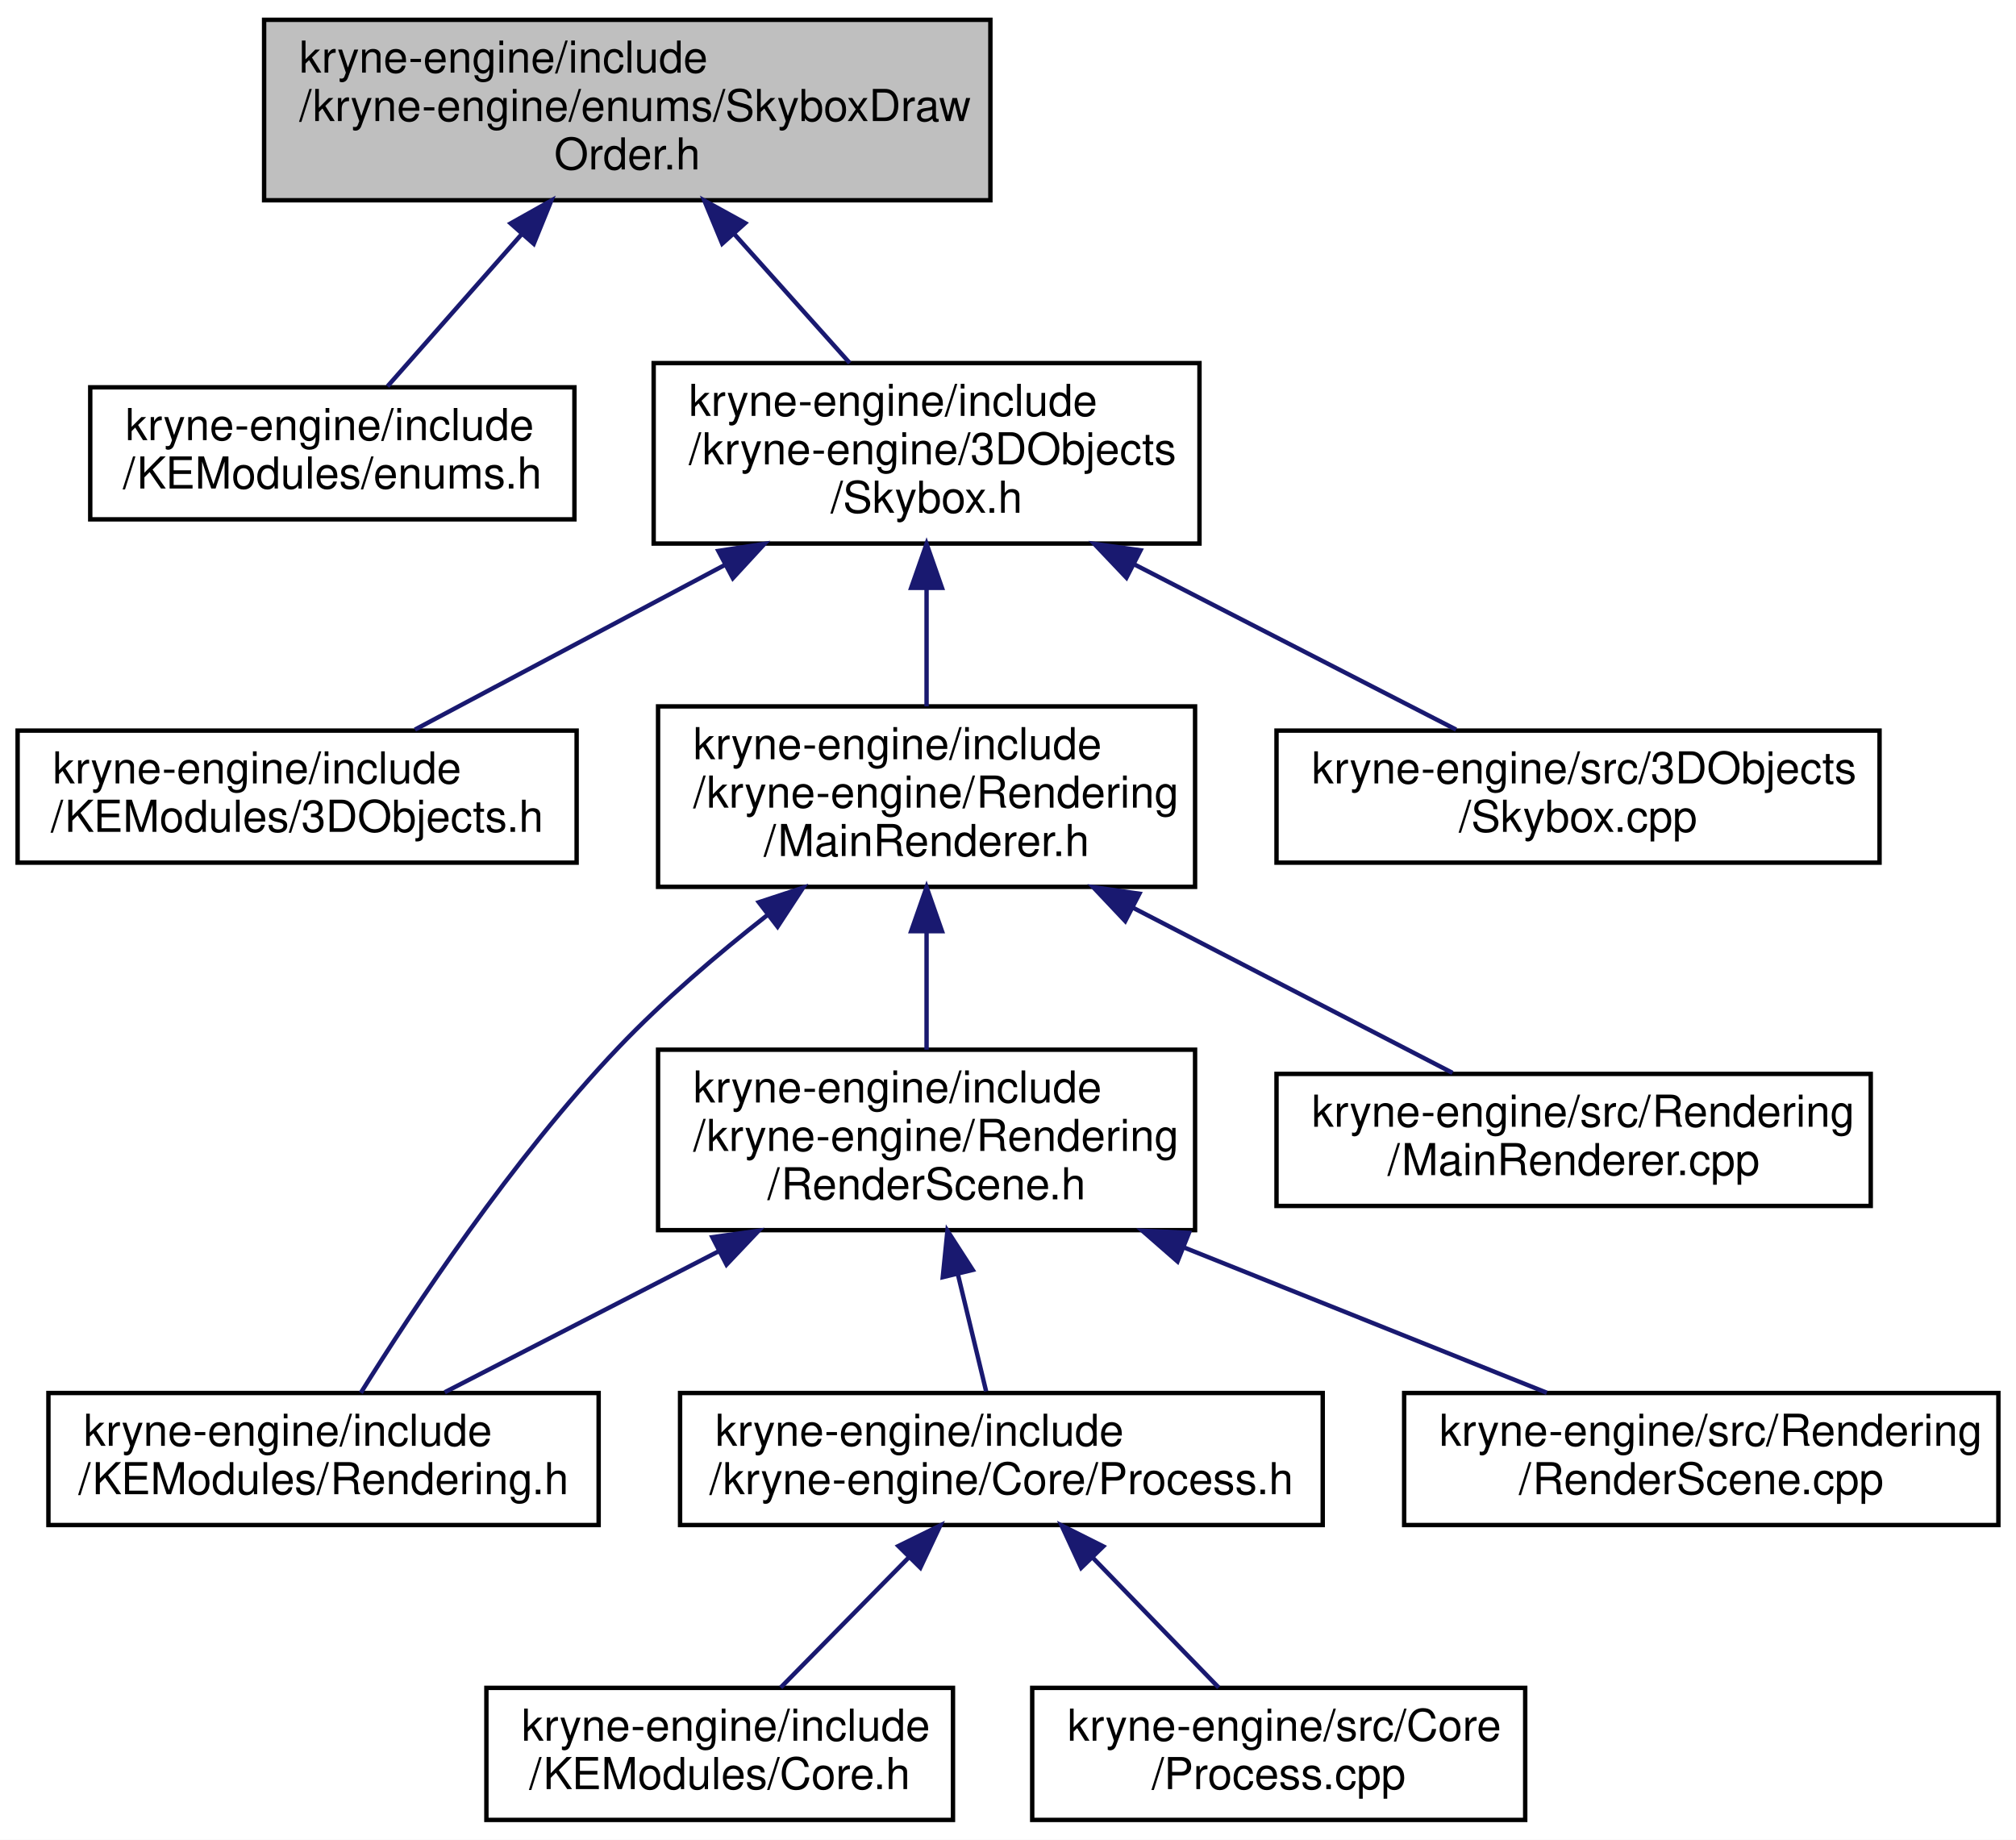
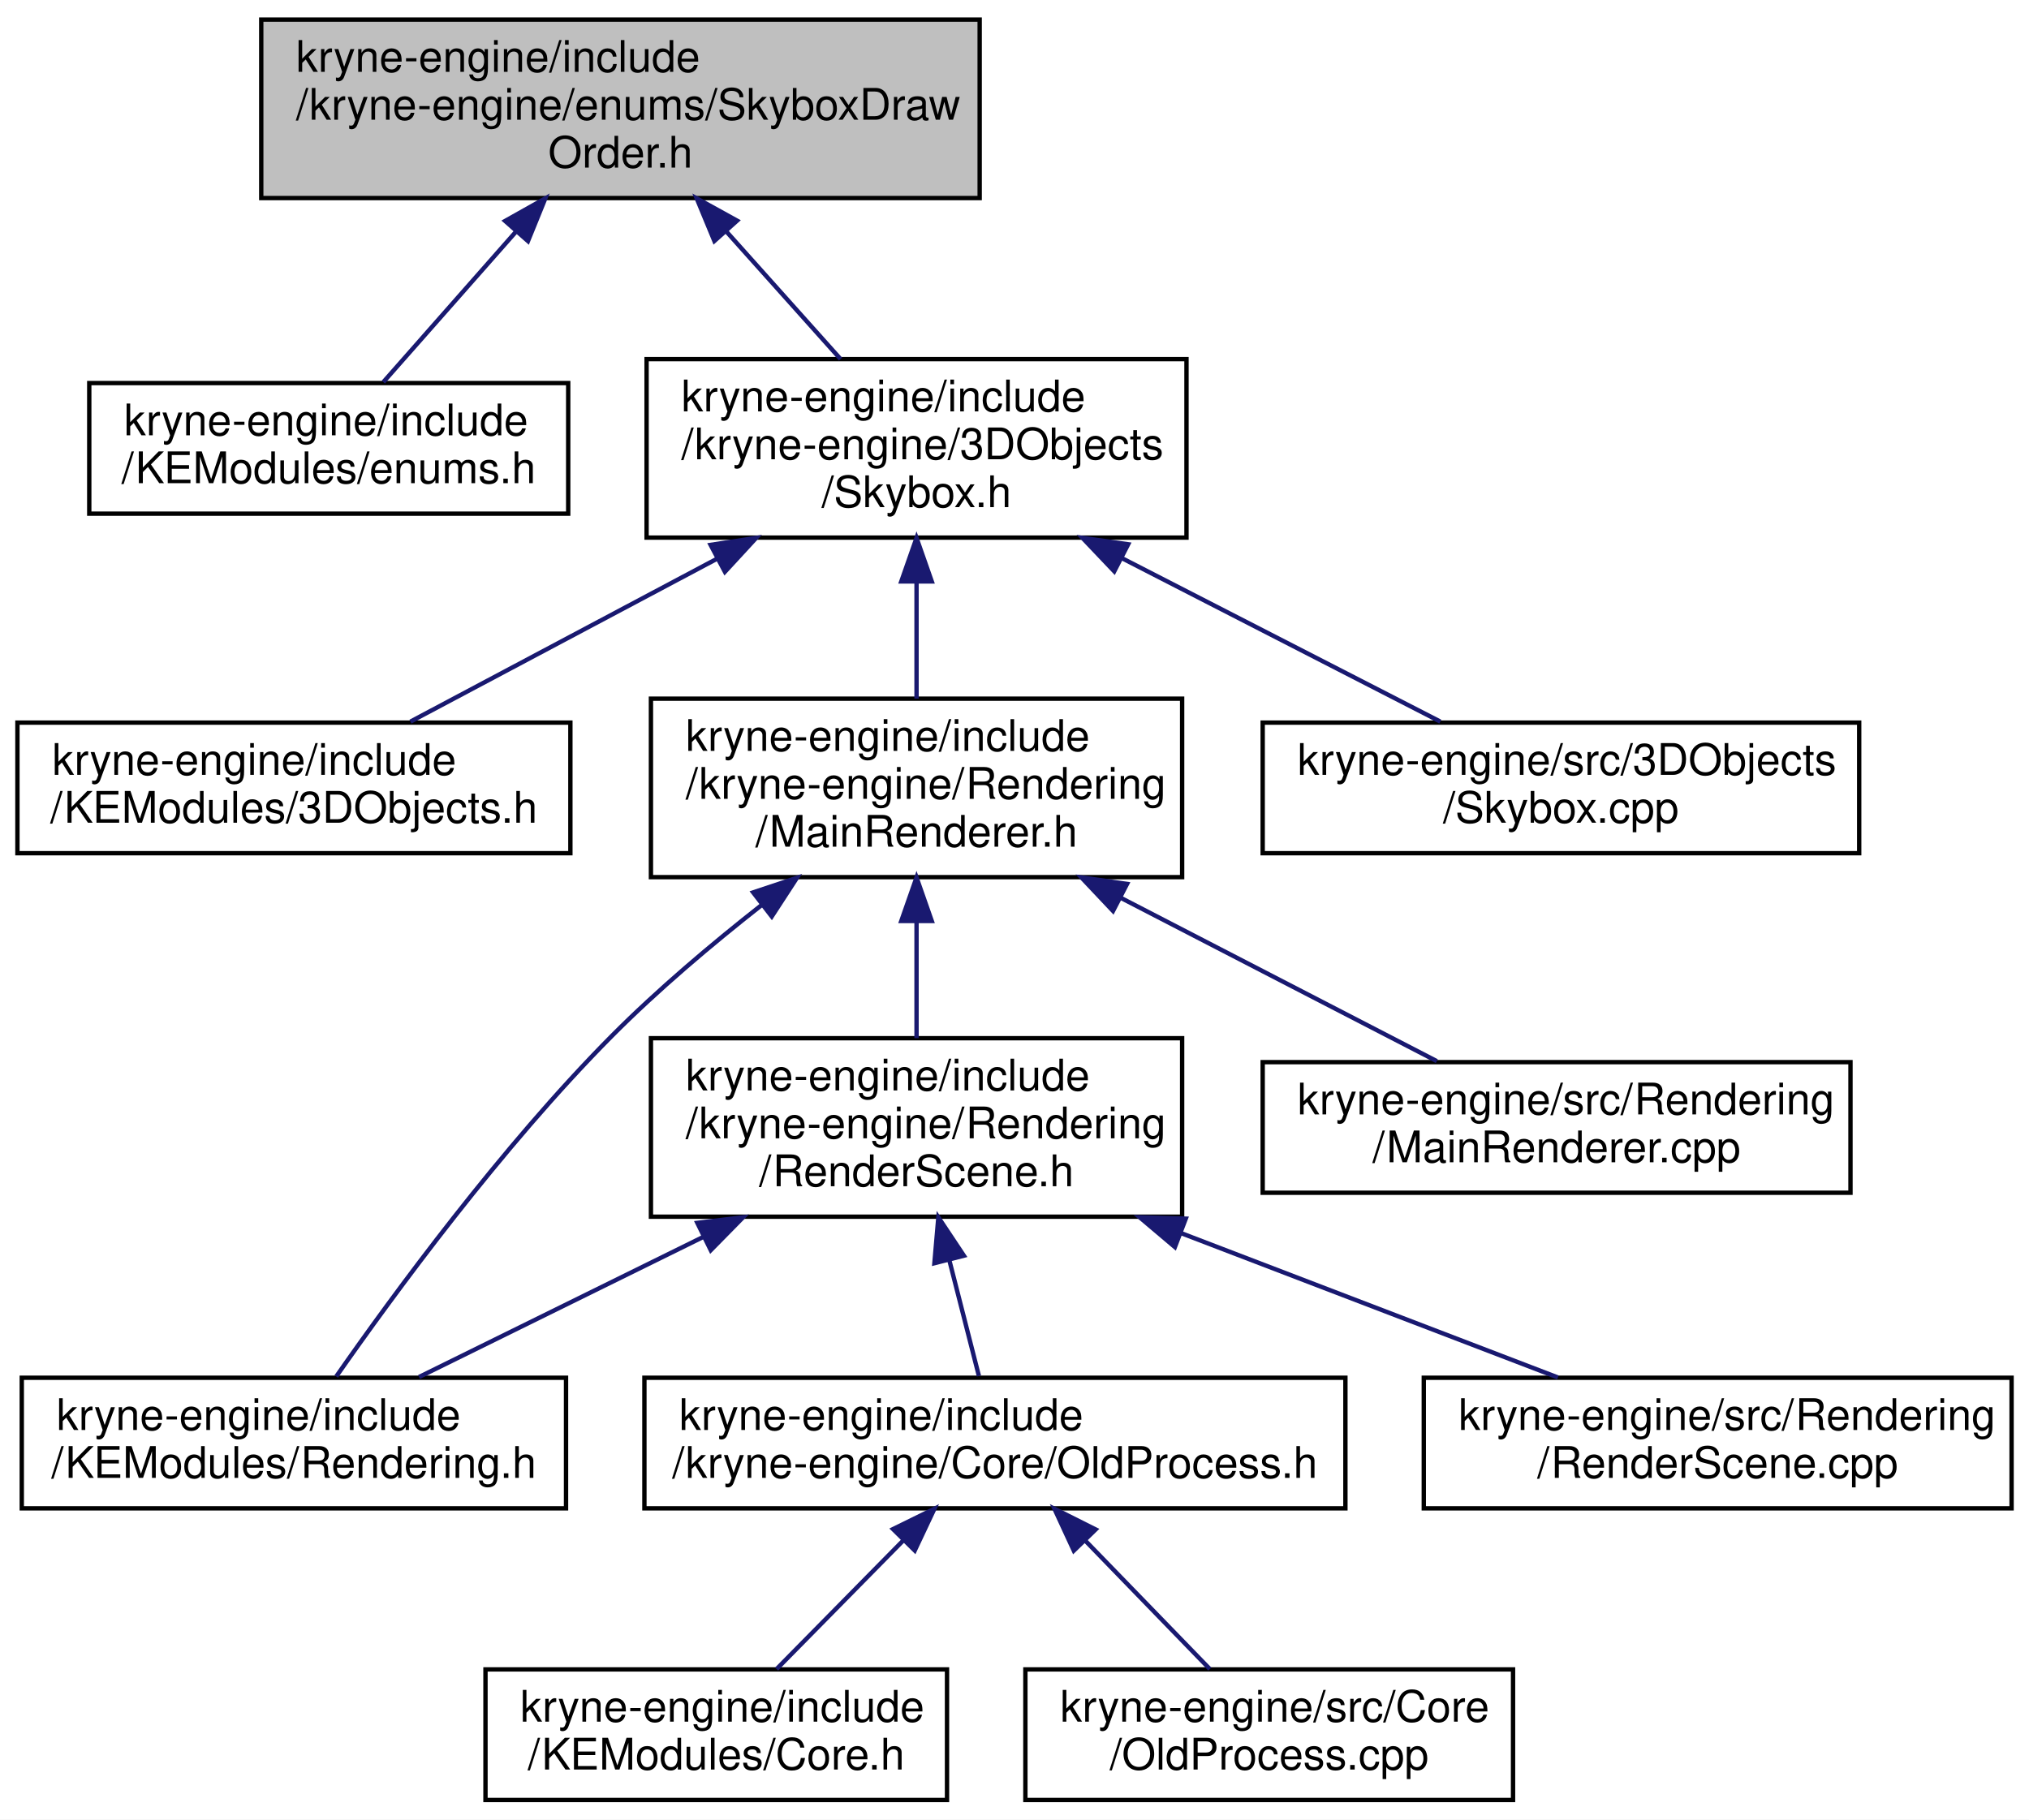
- <svg xmlns="http://www.w3.org/2000/svg" xmlns:xlink="http://www.w3.org/1999/xlink" width="458pt" height="418pt" viewBox="0.00 0.00 458.00 418.00">
+ <svg xmlns="http://www.w3.org/2000/svg" xmlns:xlink="http://www.w3.org/1999/xlink" width="466pt" height="418pt" viewBox="0.00 0.00 466.00 418.00">
  <g id="graph0" class="graph" transform="scale(1 1) rotate(0) translate(4 414)">
-     <polygon fill="white" stroke="transparent" points="-4,4 -4,-414 454,-414 454,4 -4,4" />
+     <polygon fill="white" stroke="transparent" points="-4,4 -4,-414 462,-414 462,4 -4,4" />
    <g id="node1" class="node">
      <g id="a_node1">
        <a xlink:title=" ">
          <polygon fill="#bfbfbf" stroke="black" points="56,-368.5 56,-409.5 221,-409.5 221,-368.5 56,-368.5" />
          <text text-anchor="start" x="64" y="-397.5" font-family="Helvetica,sans-Serif" font-size="10.00">kryne-engine/include</text>
          <text text-anchor="start" x="64" y="-386.5" font-family="Helvetica,sans-Serif" font-size="10.00">/kryne-engine/enums/SkyboxDraw</text>
          <text text-anchor="middle" x="138.5" y="-375.5" font-family="Helvetica,sans-Serif" font-size="10.00">Order.h</text>
        </a>
      </g>
    </g>
    <g id="node2" class="node">
      <g id="a_node2">
        <a xlink:href="enums_8h.html" target="_top" xlink:title=" ">
          <polygon fill="white" stroke="black" points="16.5,-296 16.5,-326 126.5,-326 126.5,-296 16.5,-296" />
          <text text-anchor="start" x="24.5" y="-314" font-family="Helvetica,sans-Serif" font-size="10.00">kryne-engine/include</text>
          <text text-anchor="middle" x="71.5" y="-303" font-family="Helvetica,sans-Serif" font-size="10.00">/KEModules/enums.h</text>
        </a>
      </g>
    </g>
    <g id="edge1" class="edge">
      <path fill="none" stroke="midnightblue" d="M114.39,-360.65C104.12,-349 92.57,-335.9 84.04,-326.23" />
      <polygon fill="midnightblue" stroke="midnightblue" points="112.01,-363.24 121.25,-368.43 117.26,-358.61 112.01,-363.24" />
    </g>
    <g id="node3" class="node">
      <g id="a_node3">
        <a xlink:href="_skybox_8h.html" target="_top" xlink:title=" ">
          <polygon fill="white" stroke="black" points="144.5,-290.5 144.5,-331.5 268.5,-331.5 268.5,-290.5 144.5,-290.5" />
          <text text-anchor="start" x="152.5" y="-319.5" font-family="Helvetica,sans-Serif" font-size="10.00">kryne-engine/include</text>
          <text text-anchor="start" x="152.5" y="-308.5" font-family="Helvetica,sans-Serif" font-size="10.00">/kryne-engine/3DObjects</text>
          <text text-anchor="middle" x="206.5" y="-297.5" font-family="Helvetica,sans-Serif" font-size="10.00">/Skybox.h</text>
        </a>
      </g>
    </g>
    <g id="edge2" class="edge">
      <path fill="none" stroke="midnightblue" d="M162.73,-360.92C171.42,-351.2 181.04,-340.45 189.05,-331.51" />
      <polygon fill="midnightblue" stroke="midnightblue" points="160.07,-358.64 156.01,-368.43 165.29,-363.31 160.07,-358.64" />
    </g>
    <g id="node4" class="node">
      <g id="a_node4">
        <a xlink:href="3_d_objects_8h.html" target="_top" xlink:title=" ">
          <polygon fill="white" stroke="black" points="0,-218 0,-248 127,-248 127,-218 0,-218" />
          <text text-anchor="start" x="8" y="-236" font-family="Helvetica,sans-Serif" font-size="10.00">kryne-engine/include</text>
          <text text-anchor="middle" x="63.5" y="-225" font-family="Helvetica,sans-Serif" font-size="10.00">/KEModules/3DObjects.h</text>
        </a>
      </g>
    </g>
    <g id="edge3" class="edge">
      <path fill="none" stroke="midnightblue" d="M160.67,-285.64C137.44,-273.3 110.04,-258.73 90.27,-248.23" />
      <polygon fill="midnightblue" stroke="midnightblue" points="159.2,-288.83 169.67,-290.43 162.49,-282.64 159.2,-288.83" />
    </g>
    <g id="node5" class="node">
      <g id="a_node5">
        <a xlink:href="_main_renderer_8h.html" target="_top" xlink:title=" ">
          <polygon fill="white" stroke="black" points="145.5,-212.5 145.5,-253.5 267.5,-253.5 267.5,-212.5 145.5,-212.5" />
          <text text-anchor="start" x="153.5" y="-241.5" font-family="Helvetica,sans-Serif" font-size="10.00">kryne-engine/include</text>
          <text text-anchor="start" x="153.5" y="-230.5" font-family="Helvetica,sans-Serif" font-size="10.00">/kryne-engine/Rendering</text>
          <text text-anchor="middle" x="206.5" y="-219.5" font-family="Helvetica,sans-Serif" font-size="10.00">/MainRenderer.h</text>
        </a>
      </g>
    </g>
    <g id="edge4" class="edge">
      <path fill="none" stroke="midnightblue" d="M206.5,-280.3C206.5,-271.3 206.5,-261.65 206.5,-253.51" />
      <polygon fill="midnightblue" stroke="midnightblue" points="203,-280.43 206.5,-290.43 210,-280.43 203,-280.43" />
    </g>
    <g id="node13" class="node">
      <g id="a_node13">
        <a xlink:href="_skybox_8cpp.html" target="_top" xlink:title=" ">
          <polygon fill="white" stroke="black" points="286,-218 286,-248 423,-248 423,-218 286,-218" />
          <text text-anchor="start" x="294" y="-236" font-family="Helvetica,sans-Serif" font-size="10.00">kryne-engine/src/3DObjects</text>
          <text text-anchor="middle" x="354.5" y="-225" font-family="Helvetica,sans-Serif" font-size="10.00">/Skybox.cpp</text>
        </a>
      </g>
    </g>
    <g id="edge13" class="edge">
      <path fill="none" stroke="midnightblue" d="M253.61,-285.81C277.72,-273.43 306.24,-258.78 326.8,-248.23" />
      <polygon fill="midnightblue" stroke="midnightblue" points="251.91,-282.75 244.61,-290.43 255.11,-288.97 251.91,-282.75" />
    </g>
    <g id="node6" class="node">
      <g id="a_node6">
        <a xlink:href="_rendering_8h.html" target="_top" xlink:title=" ">
-           <polygon fill="white" stroke="black" points="7,-67.5 7,-97.5 132,-97.5 132,-67.5 7,-67.5" />
-           <text text-anchor="start" x="15" y="-85.5" font-family="Helvetica,sans-Serif" font-size="10.00">kryne-engine/include</text>
-           <text text-anchor="middle" x="69.5" y="-74.5" font-family="Helvetica,sans-Serif" font-size="10.00">/KEModules/Rendering.h</text>
+           <polygon fill="white" stroke="black" points="1,-67.5 1,-97.5 126,-97.5 126,-67.5 1,-67.5" />
+           <text text-anchor="start" x="9" y="-85.5" font-family="Helvetica,sans-Serif" font-size="10.00">kryne-engine/include</text>
+           <text text-anchor="middle" x="63.5" y="-74.5" font-family="Helvetica,sans-Serif" font-size="10.00">/KEModules/Rendering.h</text>
        </a>
      </g>
    </g>
    <g id="edge5" class="edge">
-       <path fill="none" stroke="midnightblue" d="M170.35,-206.1C158.96,-197.16 146.7,-186.7 136.5,-176 112.42,-150.74 89.78,-116.49 77.98,-97.55" />
-       <polygon fill="midnightblue" stroke="midnightblue" points="168.39,-209 178.45,-212.31 172.65,-203.45 168.39,-209" />
+       <path fill="none" stroke="midnightblue" d="M170.9,-206.07C159.44,-197.07 147,-186.57 136.5,-176 111.27,-150.6 86.42,-116.7 73.22,-97.79" />
+       <polygon fill="midnightblue" stroke="midnightblue" points="168.97,-209 179.03,-212.34 173.25,-203.46 168.97,-209" />
    </g>
    <g id="node7" class="node">
      <g id="a_node7">
        <a xlink:href="_render_scene_8h.html" target="_top" xlink:title=" ">
          <polygon fill="white" stroke="black" points="145.5,-134.5 145.5,-175.5 267.5,-175.5 267.5,-134.5 145.5,-134.5" />
          <text text-anchor="start" x="153.5" y="-163.5" font-family="Helvetica,sans-Serif" font-size="10.00">kryne-engine/include</text>
          <text text-anchor="start" x="153.5" y="-152.5" font-family="Helvetica,sans-Serif" font-size="10.00">/kryne-engine/Rendering</text>
          <text text-anchor="middle" x="206.5" y="-141.5" font-family="Helvetica,sans-Serif" font-size="10.00">/RenderScene.h</text>
        </a>
      </g>
    </g>
    <g id="edge6" class="edge">
      <path fill="none" stroke="midnightblue" d="M206.5,-202.3C206.5,-193.3 206.5,-183.65 206.5,-175.51" />
      <polygon fill="midnightblue" stroke="midnightblue" points="203,-202.43 206.5,-212.43 210,-202.43 203,-202.43" />
    </g>
    <g id="node12" class="node">
      <g id="a_node12">
        <a xlink:href="_main_renderer_8cpp.html" target="_top" xlink:title=" ">
          <polygon fill="white" stroke="black" points="286,-140 286,-170 421,-170 421,-140 286,-140" />
          <text text-anchor="start" x="294" y="-158" font-family="Helvetica,sans-Serif" font-size="10.00">kryne-engine/src/Rendering</text>
          <text text-anchor="middle" x="353.5" y="-147" font-family="Helvetica,sans-Serif" font-size="10.00">/MainRenderer.cpp</text>
        </a>
      </g>
    </g>
    <g id="edge12" class="edge">
      <path fill="none" stroke="midnightblue" d="M253.29,-207.81C277.24,-195.43 305.57,-180.78 325.99,-170.23" />
      <polygon fill="midnightblue" stroke="midnightblue" points="251.63,-204.73 244.36,-212.43 254.85,-210.94 251.63,-204.73" />
    </g>
    <g id="edge7" class="edge">
-       <path fill="none" stroke="midnightblue" d="M159.33,-129.73C138.56,-119.04 114.87,-106.85 97.04,-97.67" />
-       <polygon fill="midnightblue" stroke="midnightblue" points="157.84,-132.9 168.34,-134.36 161.05,-126.67 157.84,-132.9" />
+       <path fill="none" stroke="midnightblue" d="M157.56,-129.87C135.8,-119.15 110.94,-106.89 92.24,-97.67" />
+       <polygon fill="midnightblue" stroke="midnightblue" points="156.15,-133.08 166.67,-134.36 159.24,-126.8 156.15,-133.08" />
    </g>
    <g id="node8" class="node">
      <g id="a_node8">
-         <a xlink:href="_process_8h.html" target="_top" xlink:title=" ">
-           <polygon fill="white" stroke="black" points="150.5,-67.5 150.5,-97.5 296.5,-97.5 296.5,-67.5 150.5,-67.5" />
-           <text text-anchor="start" x="158.5" y="-85.5" font-family="Helvetica,sans-Serif" font-size="10.00">kryne-engine/include</text>
-           <text text-anchor="middle" x="223.5" y="-74.5" font-family="Helvetica,sans-Serif" font-size="10.00">/kryne-engine/Core/Process.h</text>
+         <a xlink:href="_old_process_8h.html" target="_top" xlink:title=" ">
+           <polygon fill="white" stroke="black" points="144,-67.5 144,-97.5 305,-97.5 305,-67.5 144,-67.5" />
+           <text text-anchor="start" x="152" y="-85.5" font-family="Helvetica,sans-Serif" font-size="10.00">kryne-engine/include</text>
+           <text text-anchor="middle" x="224.5" y="-74.5" font-family="Helvetica,sans-Serif" font-size="10.00">/kryne-engine/Core/OldProcess.h</text>
        </a>
      </g>
    </g>
    <g id="edge8" class="edge">
-       <path fill="none" stroke="midnightblue" d="M213.64,-124.38C215.85,-115.21 218.19,-105.53 220.03,-97.89" />
-       <polygon fill="midnightblue" stroke="midnightblue" points="210.18,-123.82 211.24,-134.36 216.98,-125.46 210.18,-123.82" />
+       <path fill="none" stroke="midnightblue" d="M213.99,-124.67C216.35,-115.42 218.85,-105.61 220.83,-97.89" />
+       <polygon fill="midnightblue" stroke="midnightblue" points="210.6,-123.81 211.51,-134.36 217.38,-125.54 210.6,-123.81" />
    </g>
    <g id="node11" class="node">
      <g id="a_node11">
        <a xlink:href="_render_scene_8cpp.html" target="_top" xlink:title=" ">
-           <polygon fill="white" stroke="black" points="315,-67.5 315,-97.5 450,-97.5 450,-67.5 315,-67.5" />
-           <text text-anchor="start" x="323" y="-85.5" font-family="Helvetica,sans-Serif" font-size="10.00">kryne-engine/src/Rendering</text>
-           <text text-anchor="middle" x="382.5" y="-74.5" font-family="Helvetica,sans-Serif" font-size="10.00">/RenderScene.cpp</text>
+           <polygon fill="white" stroke="black" points="323,-67.5 323,-97.5 458,-97.5 458,-67.5 323,-67.5" />
+           <text text-anchor="start" x="331" y="-85.5" font-family="Helvetica,sans-Serif" font-size="10.00">kryne-engine/src/Rendering</text>
+           <text text-anchor="middle" x="390.5" y="-74.5" font-family="Helvetica,sans-Serif" font-size="10.00">/RenderScene.cpp</text>
        </a>
      </g>
    </g>
    <g id="edge11" class="edge">
-       <path fill="none" stroke="midnightblue" d="M264.98,-130.57C292.28,-119.64 323.86,-106.99 347.4,-97.56" />
-       <polygon fill="midnightblue" stroke="midnightblue" points="263.51,-127.39 255.53,-134.36 266.11,-133.89 263.51,-127.39" />
+       <path fill="none" stroke="midnightblue" d="M267.27,-130.72C295.89,-119.75 329.08,-107.03 353.81,-97.56" />
+       <polygon fill="midnightblue" stroke="midnightblue" points="265.84,-127.52 257.75,-134.36 268.34,-134.05 265.84,-127.52" />
    </g>
    <g id="node9" class="node">
      <g id="a_node9">
        <a xlink:href="_core_8h.html" target="_top" xlink:title=" ">
-           <polygon fill="white" stroke="black" points="106.5,-0.5 106.5,-30.5 212.5,-30.5 212.5,-0.5 106.5,-0.5" />
-           <text text-anchor="start" x="114.5" y="-18.5" font-family="Helvetica,sans-Serif" font-size="10.00">kryne-engine/include</text>
-           <text text-anchor="middle" x="159.5" y="-7.5" font-family="Helvetica,sans-Serif" font-size="10.00">/KEModules/Core.h</text>
+           <polygon fill="white" stroke="black" points="107.5,-0.5 107.5,-30.5 213.5,-30.5 213.5,-0.5 107.5,-0.5" />
+           <text text-anchor="start" x="115.5" y="-18.5" font-family="Helvetica,sans-Serif" font-size="10.00">kryne-engine/include</text>
+           <text text-anchor="middle" x="160.5" y="-7.5" font-family="Helvetica,sans-Serif" font-size="10.00">/KEModules/Core.h</text>
        </a>
      </g>
    </g>
    <g id="edge9" class="edge">
-       <path fill="none" stroke="midnightblue" d="M202.35,-60.02C192.82,-50.34 181.83,-39.17 173.36,-30.58" />
-       <polygon fill="midnightblue" stroke="midnightblue" points="200.1,-62.73 209.61,-67.4 205.09,-57.81 200.1,-62.73" />
+       <path fill="none" stroke="midnightblue" d="M203.35,-60.02C193.82,-50.34 182.83,-39.17 174.36,-30.58" />
+       <polygon fill="midnightblue" stroke="midnightblue" points="201.1,-62.73 210.61,-67.4 206.09,-57.81 201.1,-62.73" />
    </g>
    <g id="node10" class="node">
      <g id="a_node10">
-         <a xlink:href="_process_8cpp.html" target="_top" xlink:title=" ">
-           <polygon fill="white" stroke="black" points="230.5,-0.5 230.5,-30.5 342.5,-30.5 342.5,-0.5 230.5,-0.5" />
-           <text text-anchor="start" x="238.5" y="-18.5" font-family="Helvetica,sans-Serif" font-size="10.00">kryne-engine/src/Core</text>
-           <text text-anchor="middle" x="286.5" y="-7.5" font-family="Helvetica,sans-Serif" font-size="10.00">/Process.cpp</text>
+         <a xlink:href="_old_process_8cpp.html" target="_top" xlink:title=" ">
+           <polygon fill="white" stroke="black" points="231.5,-0.5 231.5,-30.5 343.5,-30.5 343.5,-0.5 231.5,-0.5" />
+           <text text-anchor="start" x="239.5" y="-18.5" font-family="Helvetica,sans-Serif" font-size="10.00">kryne-engine/src/Core</text>
+           <text text-anchor="middle" x="287.5" y="-7.5" font-family="Helvetica,sans-Serif" font-size="10.00">/OldProcess.cpp</text>
        </a>
      </g>
    </g>
    <g id="edge10" class="edge">
-       <path fill="none" stroke="midnightblue" d="M244.31,-60.02C253.7,-50.34 264.52,-39.17 272.86,-30.58" />
-       <polygon fill="midnightblue" stroke="midnightblue" points="241.62,-57.78 237.17,-67.4 246.64,-62.65 241.62,-57.78" />
+       <path fill="none" stroke="midnightblue" d="M245.31,-60.02C254.7,-50.34 265.52,-39.17 273.86,-30.58" />
+       <polygon fill="midnightblue" stroke="midnightblue" points="242.62,-57.78 238.17,-67.4 247.64,-62.65 242.62,-57.78" />
    </g>
  </g>
</svg>
